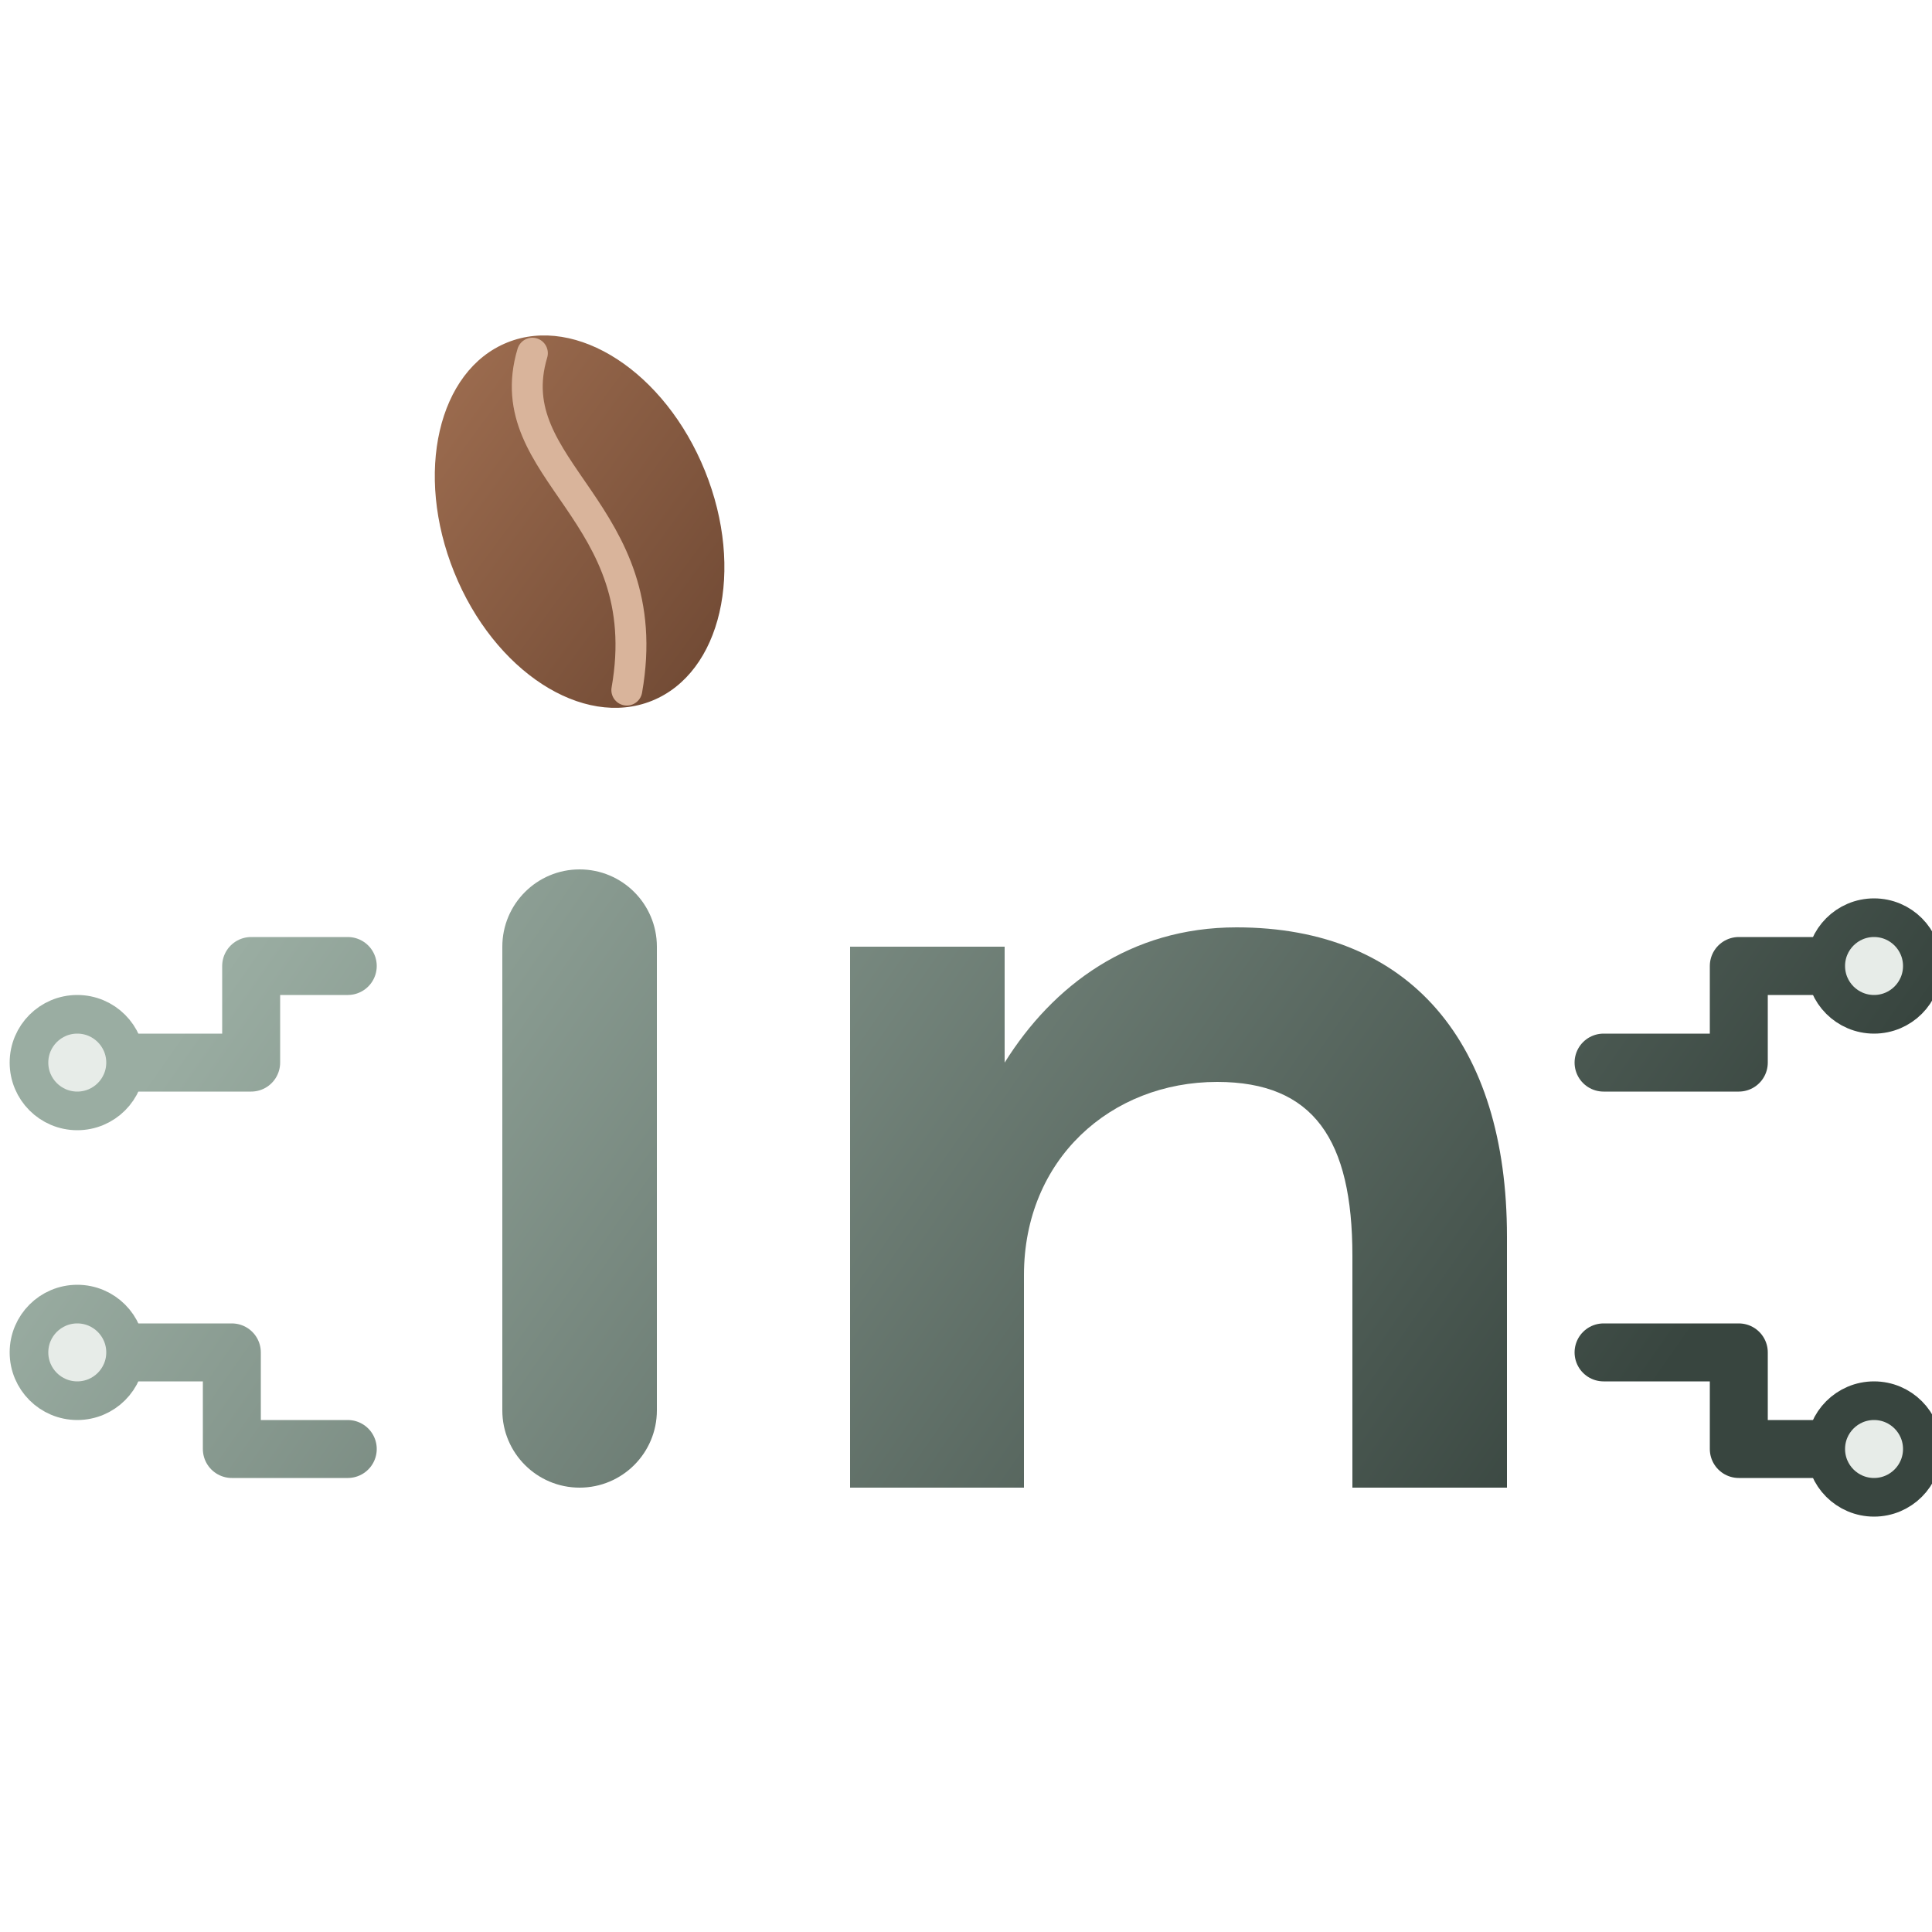
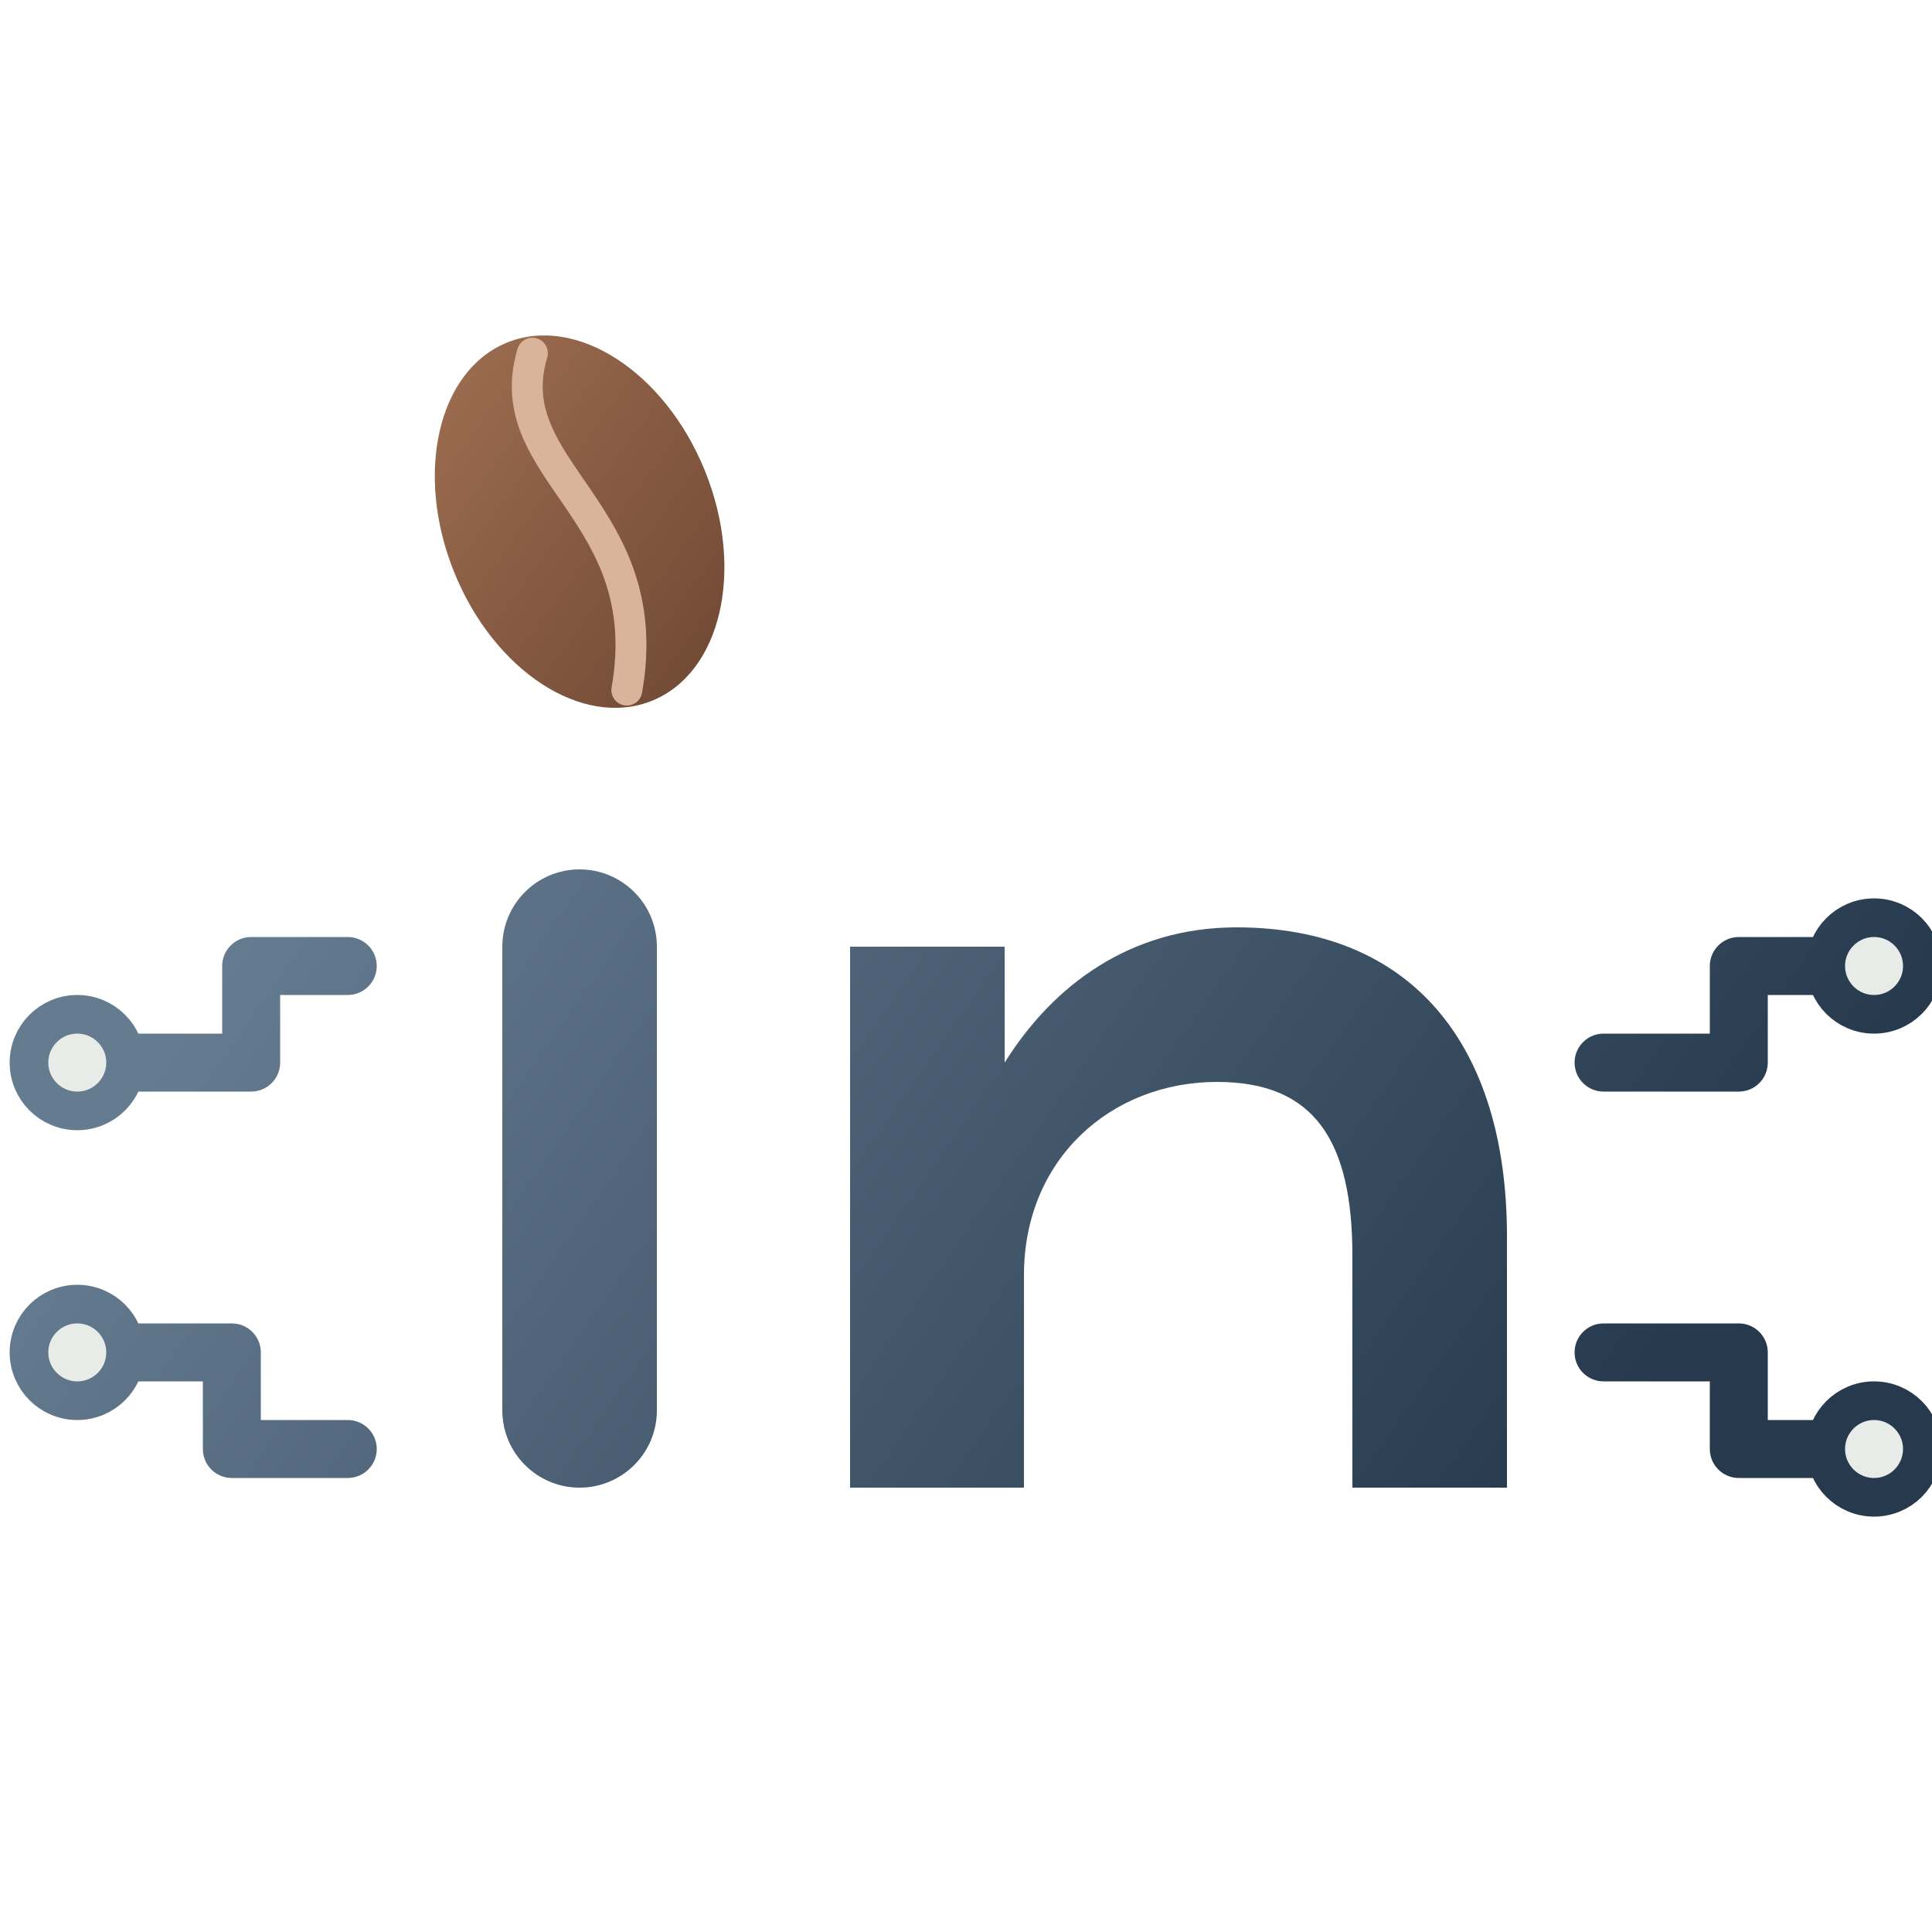
<svg xmlns="http://www.w3.org/2000/svg" viewBox="0 0 100 100" fill="none">
  <defs>
    <linearGradient id="brand" x1="20" y1="38" x2="80" y2="80" gradientUnits="userSpaceOnUse">
-       <stop stop-color="#9AADA2" />
-       <stop offset="1" stop-color="#38453F" />
+       <stop stop-color="#657B8F" />
+       <stop offset="1" stop-color="#26394D" />
    </linearGradient>
    <linearGradient id="bean" x1="24" y1="12" x2="40" y2="38" gradientUnits="userSpaceOnUse">
      <stop stop-color="#A87556" />
      <stop offset="1" stop-color="#68432F" />
    </linearGradient>
  </defs>
  <g stroke="url(#brand)" stroke-width="3" stroke-linecap="round" stroke-linejoin="round">
    <path d="M5 55H13V50H18" />
    <path d="M5 70H12V75H18" />
    <path d="M83 55H90V50H96" />
    <path d="M83 70H90V75H96" />
  </g>
  <g fill="#E7ECE8" stroke="url(#brand)" stroke-width="2">
    <circle cx="4" cy="55" r="2.5" />
    <circle cx="4" cy="70" r="2.5" />
    <circle cx="97" cy="50" r="2.5" />
    <circle cx="97" cy="75" r="2.5" />
  </g>
  <rect x="26" y="45" width="8" height="32" rx="4" fill="url(#brand)" />
  <path d="M44 77V49H52V55C54.5 51 58.5 48 64 48C73 48 78 54 78 64V77H70V65C70 59 68 56 63 56C57.5 56 53 60 53 66V77H44Z" fill="url(#brand)" />
  <g transform="rotate(-22 30 27)">
    <ellipse cx="30" cy="27" rx="7" ry="10" fill="url(#bean)" />
    <path d="M31 18C27 23 34 28 29 36" stroke="#D9B49B" stroke-width="1.6" stroke-linecap="round" />
  </g>
</svg>
